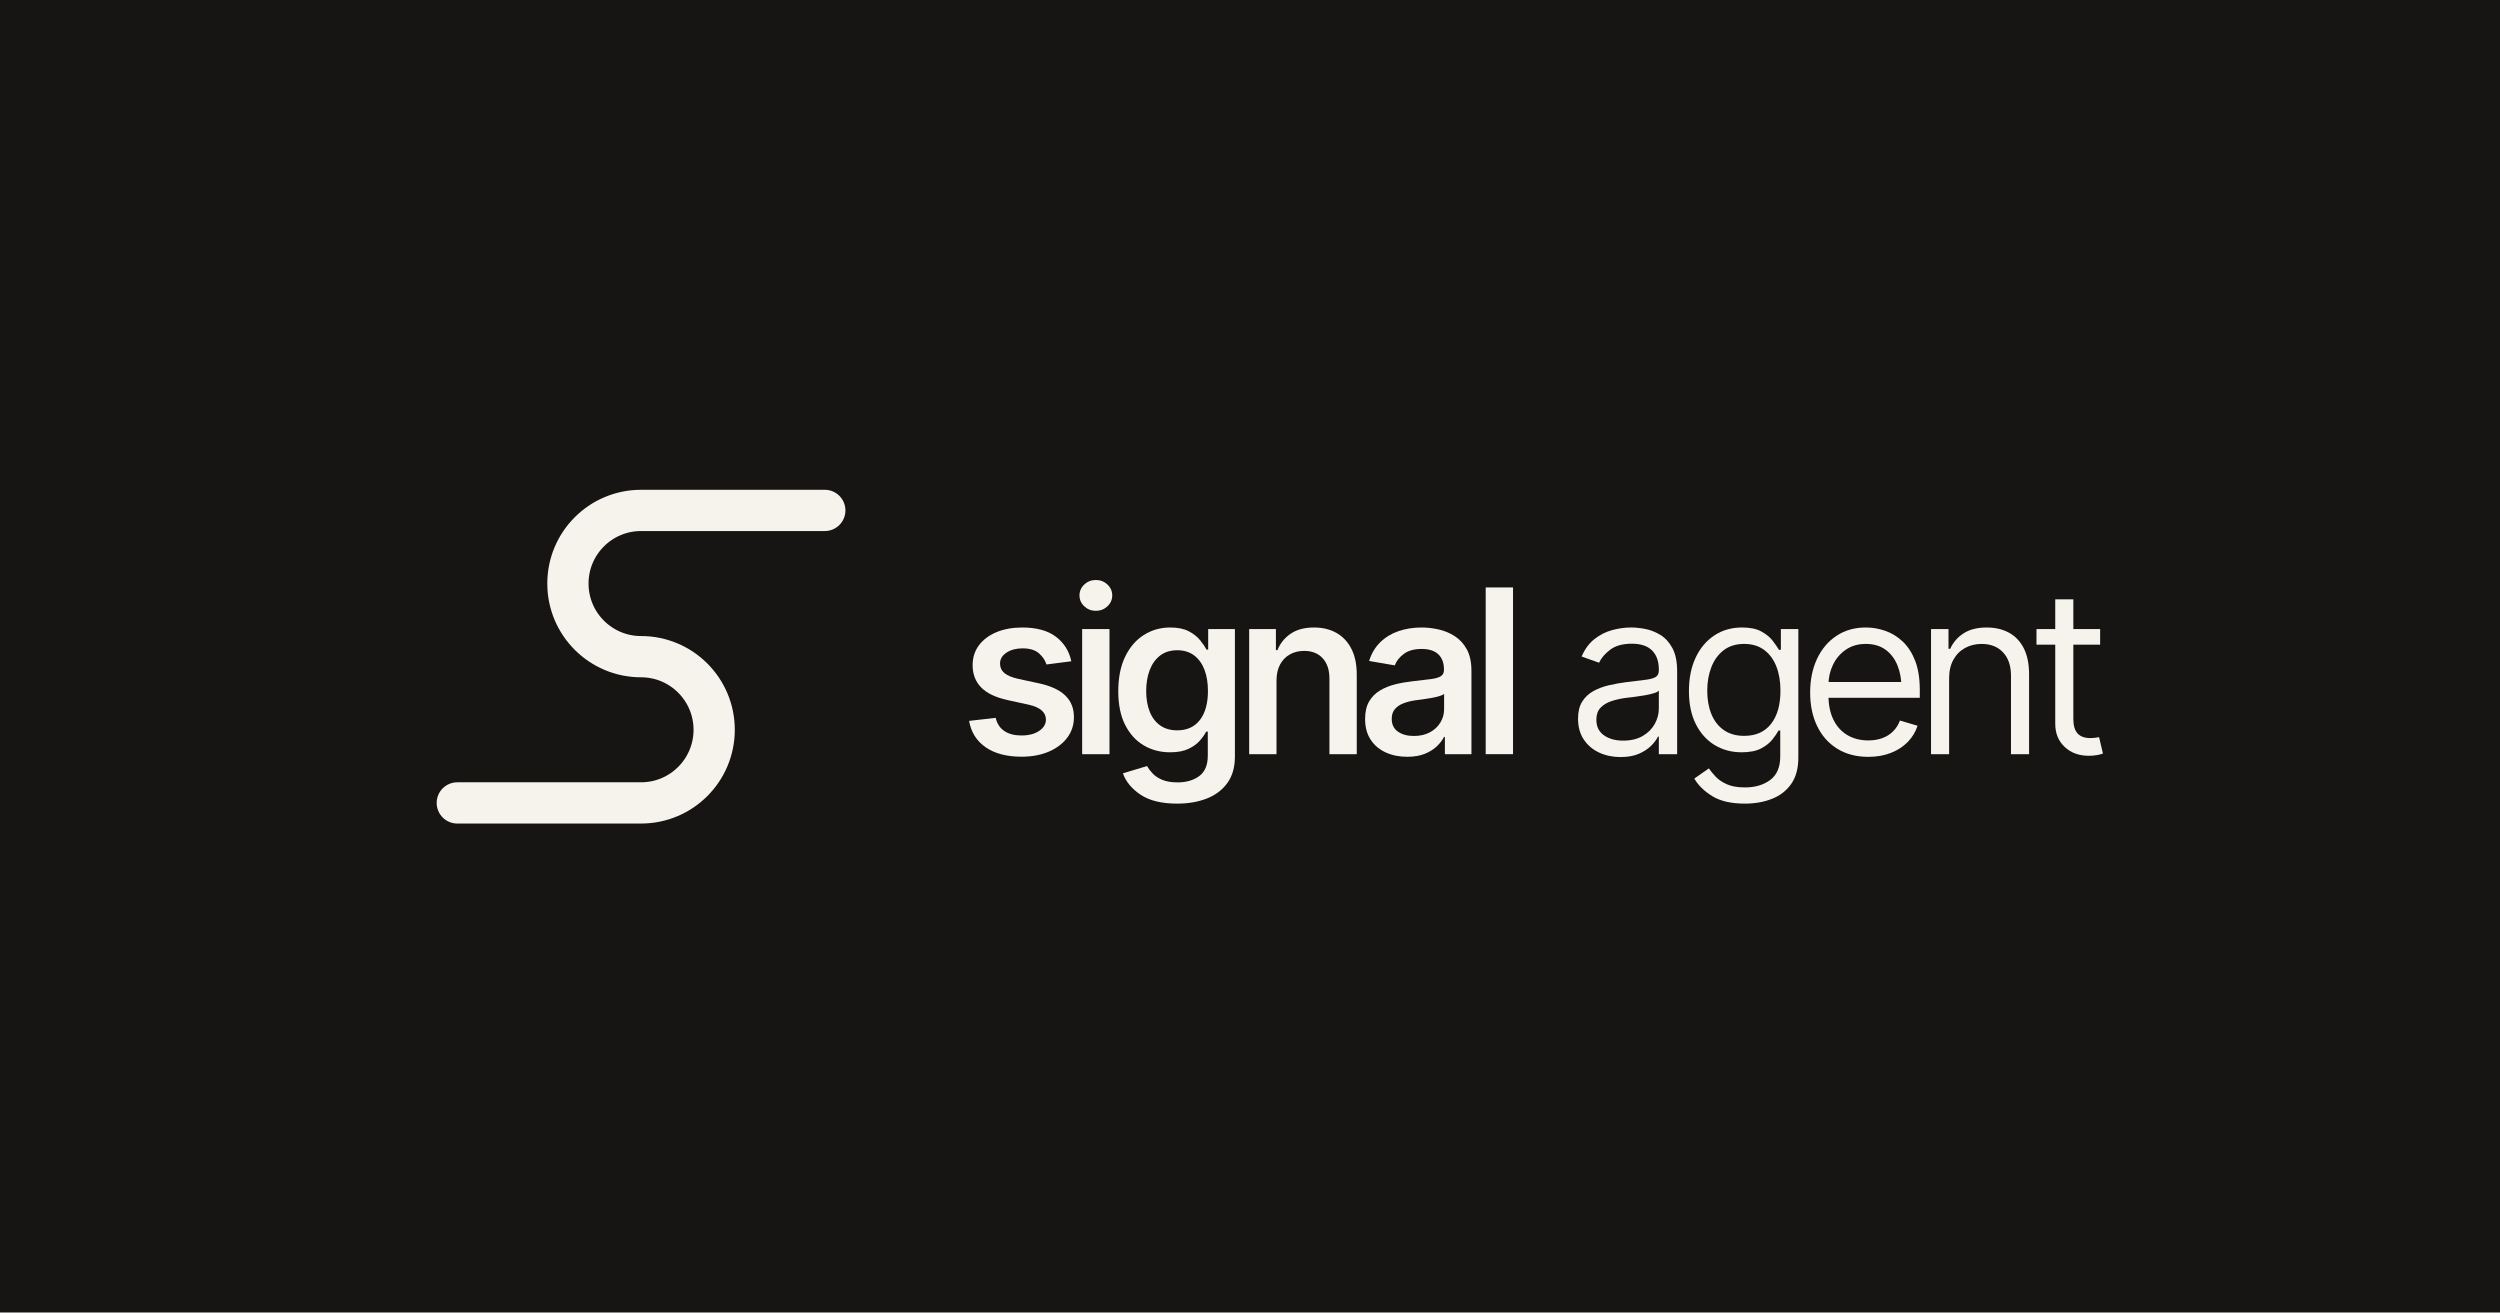
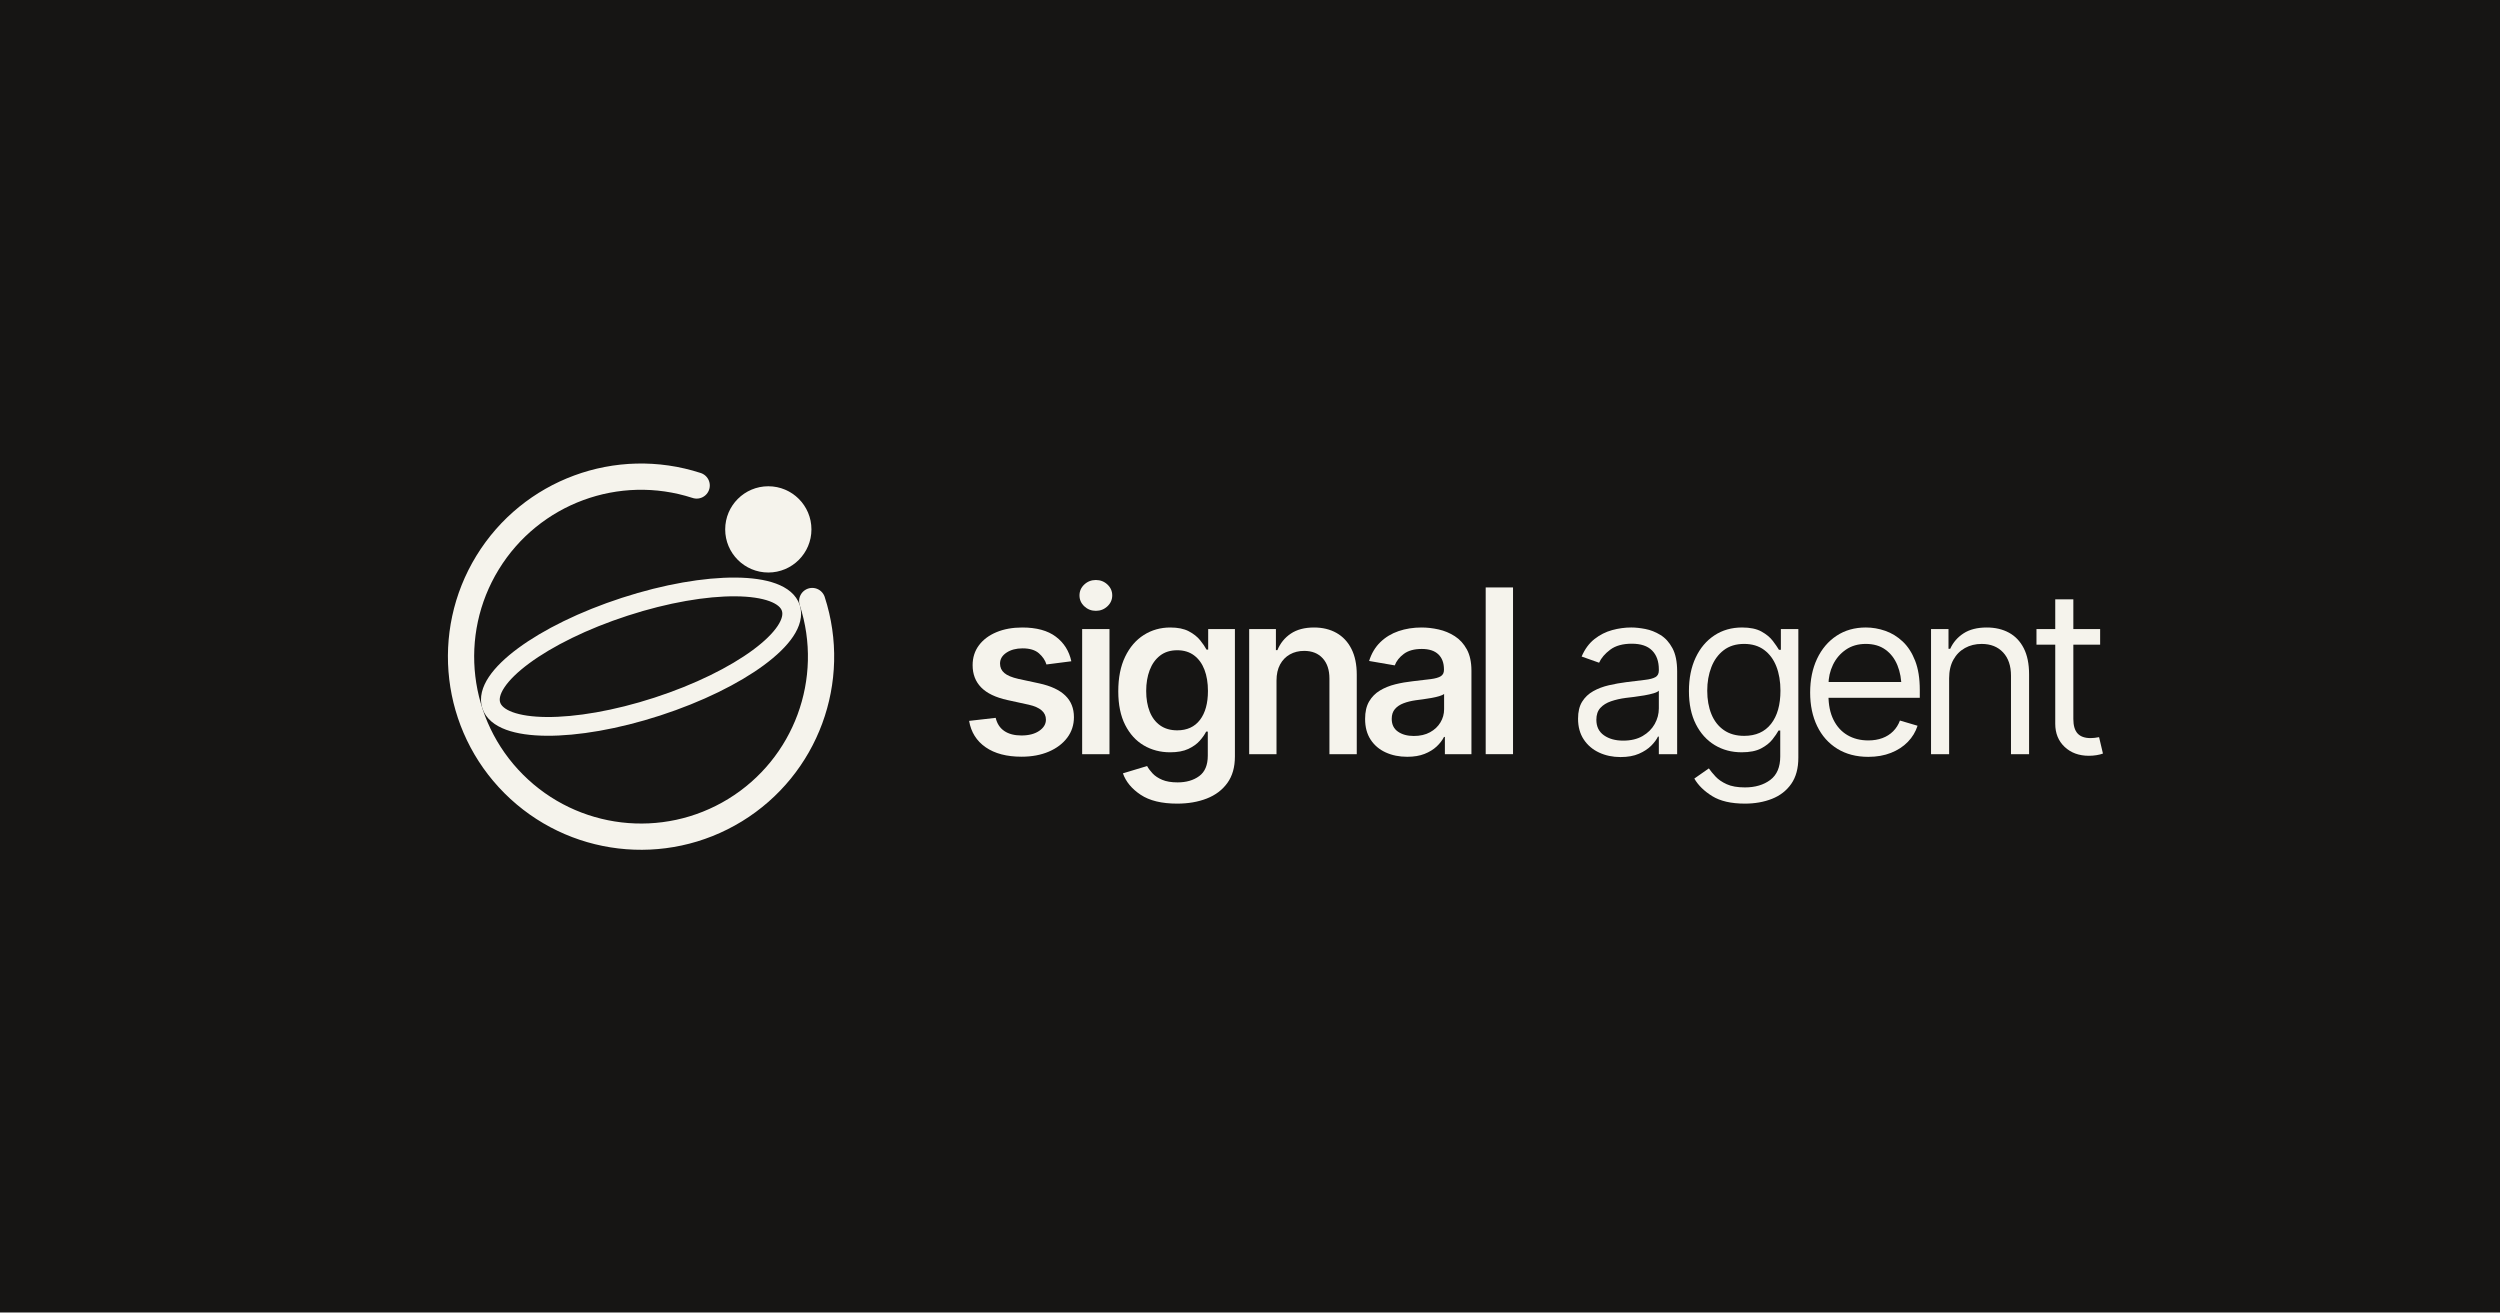
<svg xmlns="http://www.w3.org/2000/svg" viewBox="0 0 1200 630">
  <rect width="1200" height="630" fill="#161514" />
  <g transform="translate(192.5 200) scale(0.9)">
-     <path d="M226 50H128a39 39 0 0 0 0 78a39 39 0 0 1 0 78H30" fill="none" stroke="#F5F3EC" stroke-width="22" stroke-linecap="round" stroke-linejoin="round" />
+     <path d="M219.3 98.33A96 96 0 1 1 157.67 36.7" fill="none" stroke="#F5F3EC" stroke-width="14" stroke-linecap="round" />
+     <ellipse cx="128" cy="128" rx="84" ry="28" transform="rotate(-18 128 128)" fill="none" stroke="#F5F3EC" stroke-width="10" />
+     <circle cx="195.88" cy="60.12" r="23" fill="#F5F3EC" />
  </g>
  <g fill="#F5F3EC">
    <path d="M514.24 317.411 502.29 318.945Q501.418 315.987 498.699 313.599Q495.98 311.211 490.839 311.211Q486.22 311.211 483.117 313.264Q480.015 315.317 480.015 318.511Q480.015 321.279 482.083 323.045Q484.151 324.811 488.849 325.876L498.831 328.025Q507.212 329.855 511.349 333.866Q515.486 337.877 515.486 344.245Q515.486 349.814 512.274 354.094Q509.062 358.373 503.394 360.797Q497.727 363.22 490.314 363.22Q479.669 363.22 473.113 358.685Q466.557 354.15 465.169 346.024L477.927 344.563Q478.921 348.761 482.087 350.895Q485.253 353.028 490.276 353.028Q495.585 353.028 498.815 350.821Q502.045 348.613 502.045 345.436Q502.045 340.112 493.782 338.255L483.586 336.03Q475.039 334.146 470.948 329.952Q466.858 325.758 466.858 319.289Q466.858 313.808 469.886 309.75Q472.914 305.692 478.296 303.445Q483.678 301.199 490.701 301.199Q500.96 301.199 506.809 305.611Q512.658 310.023 514.24 317.411Z" />
    <path d="M519.434 362.0V301.951H532.553V362.0ZM526.013 293.198Q522.777 293.198 520.466 291.03Q518.154 288.861 518.154 285.799Q518.154 282.723 520.466 280.561Q522.777 278.4 526.013 278.4Q529.248 278.4 531.56 280.561Q533.872 282.723 533.872 285.791Q533.872 288.859 531.56 291.029Q529.248 293.198 526.013 293.198Z" />
    <path d="M565.046 385.74Q553.885 385.74 547.49 381.469Q541.095 377.198 539.007 371.2L550.608 367.693Q551.551 369.444 553.262 371.265Q554.972 373.086 557.872 374.317Q560.773 375.548 565.252 375.548Q571.523 375.548 575.632 372.521Q579.741 369.494 579.741 362.696V351.176H578.95Q577.932 353.234 575.89 355.547Q573.848 357.86 570.409 359.481Q566.971 361.102 561.647 361.102Q554.671 361.102 549.044 357.811Q543.417 354.519 540.095 348.001Q536.772 341.482 536.772 331.81Q536.772 322.039 540.073 315.208Q543.374 308.377 549.038 304.788Q554.701 301.199 561.759 301.199Q567.166 301.199 570.605 303.004Q574.043 304.809 576.051 307.295Q578.059 309.782 579.131 311.821H579.926V301.951H592.756V363.134Q592.756 370.817 589.137 375.833Q585.518 380.848 579.25 383.294Q572.982 385.74 565.046 385.74ZM565.067 350.562Q572.155 350.562 575.984 345.549Q579.814 340.537 579.814 331.664Q579.814 325.818 578.13 321.435Q576.445 317.053 573.155 314.585Q569.865 312.118 565.067 312.118Q560.141 312.118 556.823 314.695Q553.504 317.272 551.837 321.691Q550.17 326.11 550.17 331.664Q550.17 337.31 551.855 341.576Q553.541 345.842 556.877 348.202Q560.214 350.562 565.067 350.562Z" />
    <path d="M612.724 326.663V362.0H599.605V301.951H612.436V312.057H613.158Q615.218 307.077 619.592 304.138Q623.967 301.199 630.736 301.199Q636.909 301.199 641.517 303.807Q646.126 306.416 648.686 311.463Q651.245 316.511 651.245 323.831V362.0H638.127V325.713Q638.127 319.502 634.885 315.964Q631.643 312.427 625.99 312.427Q622.153 312.427 619.152 314.111Q616.151 315.796 614.437 318.958Q612.724 322.121 612.724 326.663Z" />
    <path d="M675.456 363.259Q669.745 363.259 665.15 361.17Q660.554 359.08 657.901 355.03Q655.248 350.981 655.248 345.092Q655.248 340.004 657.169 336.714Q659.089 333.424 662.371 331.45Q665.653 329.477 669.727 328.469Q673.802 327.462 678.146 326.993Q683.487 326.398 686.777 325.971Q690.068 325.543 691.583 324.587Q693.099 323.631 693.099 321.584V321.296Q693.099 316.649 690.395 314.072Q687.691 311.495 682.451 311.495Q676.999 311.495 673.823 313.878Q670.648 316.262 669.488 319.384L657.173 317.265Q658.9 311.787 662.573 308.227Q666.246 304.667 671.321 302.933Q676.397 301.199 682.335 301.199Q686.353 301.199 690.542 302.137Q694.732 303.075 698.312 305.377Q701.893 307.679 704.092 311.726Q706.29 315.772 706.29 321.953V362.0H693.546V353.733H693.116Q691.911 356.13 689.597 358.308Q687.283 360.485 683.787 361.872Q680.29 363.259 675.456 363.259ZM678.64 353.269Q683.156 353.269 686.409 351.481Q689.662 349.694 691.415 346.764Q693.168 343.835 693.168 340.438V333.086Q692.491 333.664 690.849 334.151Q689.206 334.638 687.119 335.016Q685.032 335.394 683.019 335.663Q681.005 335.933 679.607 336.111Q676.352 336.56 673.727 337.556Q671.101 338.552 669.564 340.344Q668.027 342.136 668.027 345.045Q668.027 349.103 671.014 351.186Q674.002 353.269 678.64 353.269Z" />
    <path d="M726.249 281.971V362.0H713.131V281.971Z" />
    <path d="M777.839 363.389Q772.196 363.389 767.555 361.223Q762.915 359.057 760.19 354.935Q757.465 350.814 757.465 344.977Q757.465 339.961 759.434 336.799Q761.404 333.637 764.752 331.762Q768.1 329.888 772.23 328.93Q776.36 327.972 780.732 327.417Q786.125 326.733 789.553 326.341Q792.982 325.949 794.613 325.013Q796.244 324.076 796.244 321.867V321.33Q796.244 315.501 793.002 312.239Q789.759 308.977 783.282 308.977Q776.743 308.977 772.917 311.845Q769.091 314.713 767.562 318.107L759.183 315.135Q761.486 309.771 765.366 306.733Q769.245 303.695 773.852 302.444Q778.459 301.192 782.981 301.192Q785.992 301.192 789.741 301.908Q793.49 302.624 796.992 304.766Q800.494 306.907 802.763 311.109Q805.031 315.311 805.031 322.232V362.0H796.244V353.571H795.821Q794.848 355.644 792.592 357.925Q790.336 360.206 786.694 361.798Q783.053 363.389 777.839 363.389ZM779.143 355.504Q784.635 355.504 788.452 353.293Q792.269 351.082 794.257 347.53Q796.244 343.978 796.244 340.036V331.514Q795.617 332.219 793.686 332.788Q791.754 333.358 789.245 333.791Q786.737 334.224 784.329 334.523Q781.921 334.822 780.396 334.994Q776.5 335.506 773.284 336.613Q770.069 337.719 768.16 339.816Q766.252 341.912 766.252 345.479Q766.252 350.391 769.892 352.948Q773.532 355.504 779.143 355.504Z" />
    <path d="M837.551 385.74Q827.671 385.74 821.853 382.131Q816.034 378.521 813.273 373.709L820.249 368.832Q821.491 370.622 823.478 372.758Q825.466 374.894 828.826 376.425Q832.187 377.956 837.551 377.956Q844.945 377.956 849.73 374.366Q854.516 370.776 854.516 363.089V350.671H853.693Q852.686 352.507 850.749 354.962Q848.812 357.417 845.31 359.257Q841.808 361.098 835.997 361.098Q828.76 361.098 823.049 357.637Q817.337 354.176 814.013 347.611Q810.688 341.046 810.688 331.736Q810.688 322.519 813.911 315.66Q817.133 308.801 822.895 304.997Q828.656 301.192 836.197 301.192Q841.984 301.192 845.484 303.127Q848.984 305.063 850.909 307.587Q852.833 310.112 853.893 311.898H854.817V301.951H863.203V363.69Q863.203 371.399 859.791 376.271Q856.378 381.143 850.554 383.441Q844.73 385.74 837.551 385.74ZM837.2 353.213Q845.593 353.213 850.105 347.457Q854.616 341.701 854.616 331.535Q854.616 324.929 852.645 319.885Q850.674 314.842 846.782 311.959Q842.889 309.077 837.2 309.077Q831.309 309.077 827.365 312.11Q823.421 315.143 821.448 320.236Q819.475 325.33 819.475 331.535Q819.475 337.891 821.475 342.789Q823.475 347.688 827.444 350.45Q831.413 353.213 837.2 353.213Z" />
    <path d="M896.782 363.289Q888.189 363.289 881.906 359.406Q875.624 355.522 872.249 348.56Q868.874 341.597 868.874 332.438Q868.874 323.228 872.201 316.192Q875.527 309.156 881.543 305.174Q887.558 301.192 895.601 301.192Q900.313 301.192 904.921 302.794Q909.53 304.397 913.286 307.922Q917.042 311.447 919.269 317.169Q921.497 322.891 921.497 331.134V334.937H875.076V327.353H916.745L912.713 330.232Q912.713 324.116 910.767 319.345Q908.821 314.573 905.005 311.825Q901.19 309.077 895.601 309.077Q890.025 309.077 886.001 311.854Q881.976 314.631 879.819 319.112Q877.661 323.593 877.661 328.785V333.719Q877.661 340.612 880.051 345.462Q882.442 350.312 886.755 352.858Q891.068 355.404 896.782 355.404Q900.513 355.404 903.521 354.296Q906.529 353.188 908.688 351.036Q910.847 348.884 911.972 345.858L920.43 348.357Q919.037 352.719 915.776 356.088Q912.516 359.458 907.677 361.373Q902.837 363.289 896.782 363.289Z" />
    <path d="M935.582 325.627V362.0H926.895V301.951H935.282V311.411H936.105Q938.204 306.789 942.534 303.994Q946.865 301.199 953.644 301.199Q959.713 301.199 964.282 303.679Q968.851 306.159 971.406 311.154Q973.961 316.149 973.961 323.722V362.0H965.274V324.324Q965.274 317.223 961.48 313.154Q957.686 309.084 951.187 309.084Q946.726 309.084 943.191 311.045Q939.657 313.005 937.62 316.684Q935.582 320.363 935.582 325.627Z" />
    <path d="M1008.066 301.951V309.435H977.508V301.951ZM986.518 287.664H995.204V345.113Q995.204 349.825 997.235 352.056Q999.265 354.287 1003.476 354.287Q1004.403 354.287 1005.395 354.174Q1006.387 354.061 1007.558 353.836L1009.413 361.706Q1008.131 362.19 1006.326 362.482Q1004.521 362.773 1002.674 362.773Q995.537 362.773 991.027 358.516Q986.518 354.258 986.518 347.419Z" />
  </g>
</svg>
